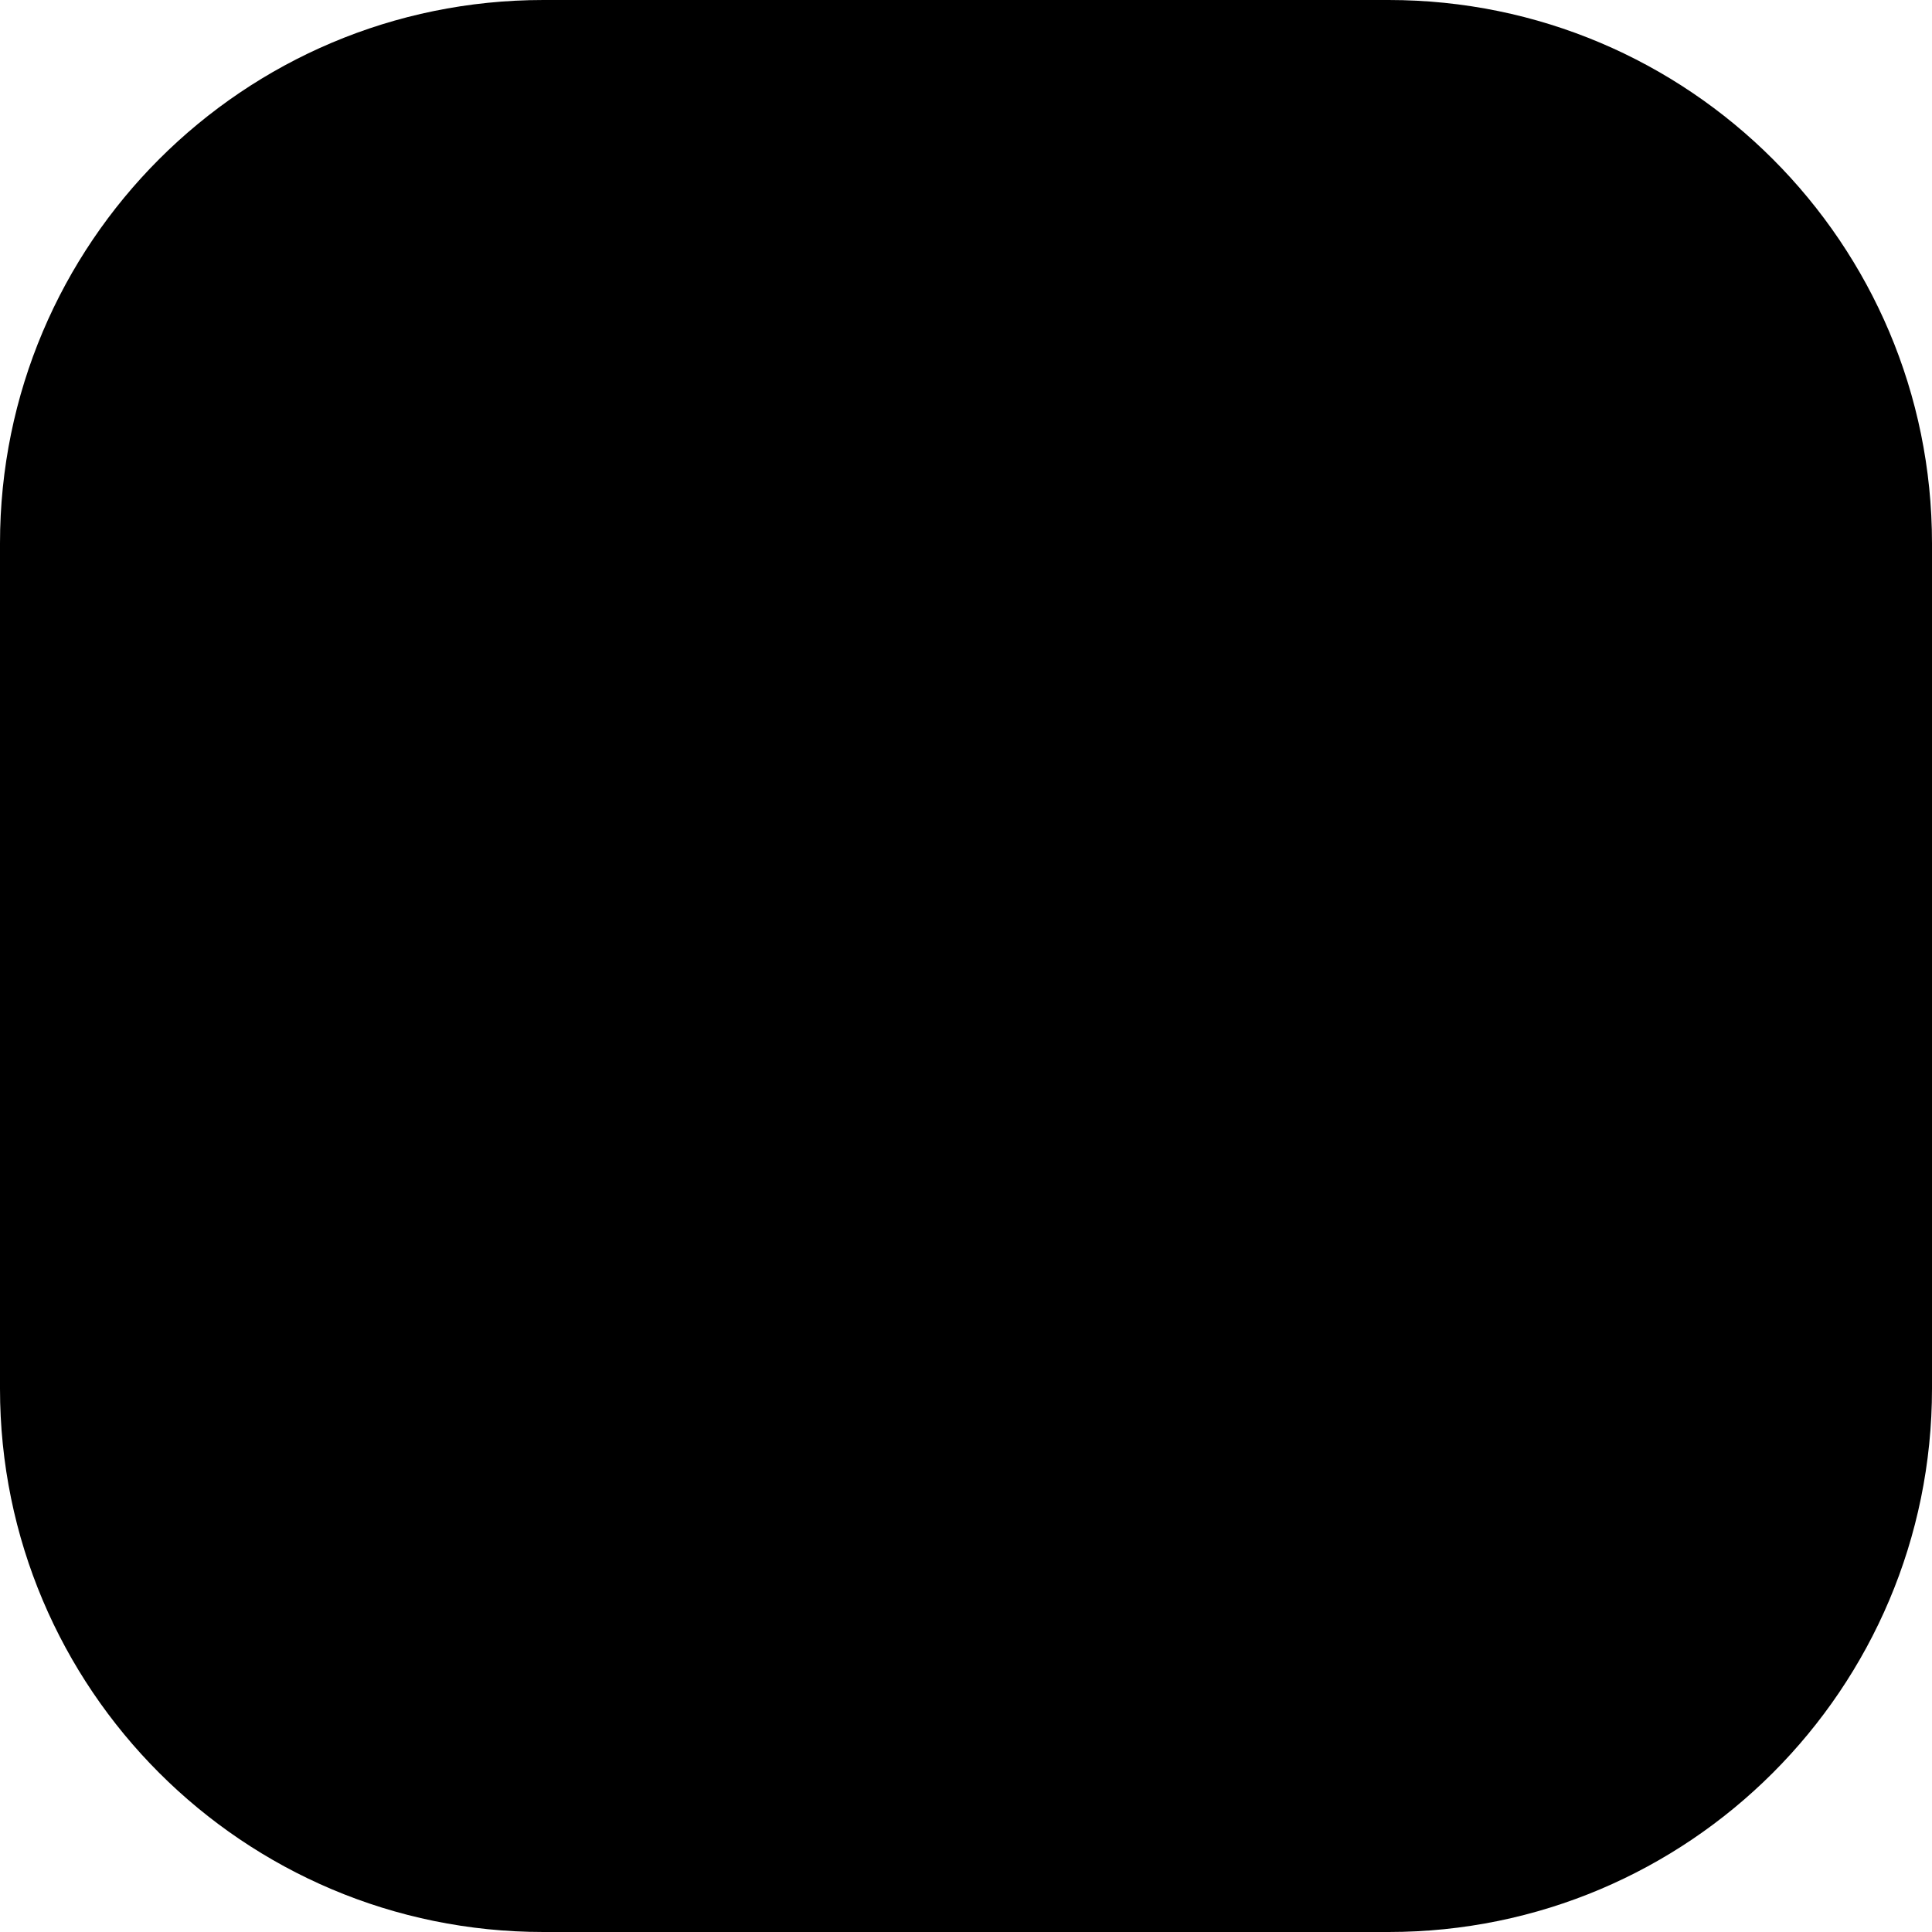
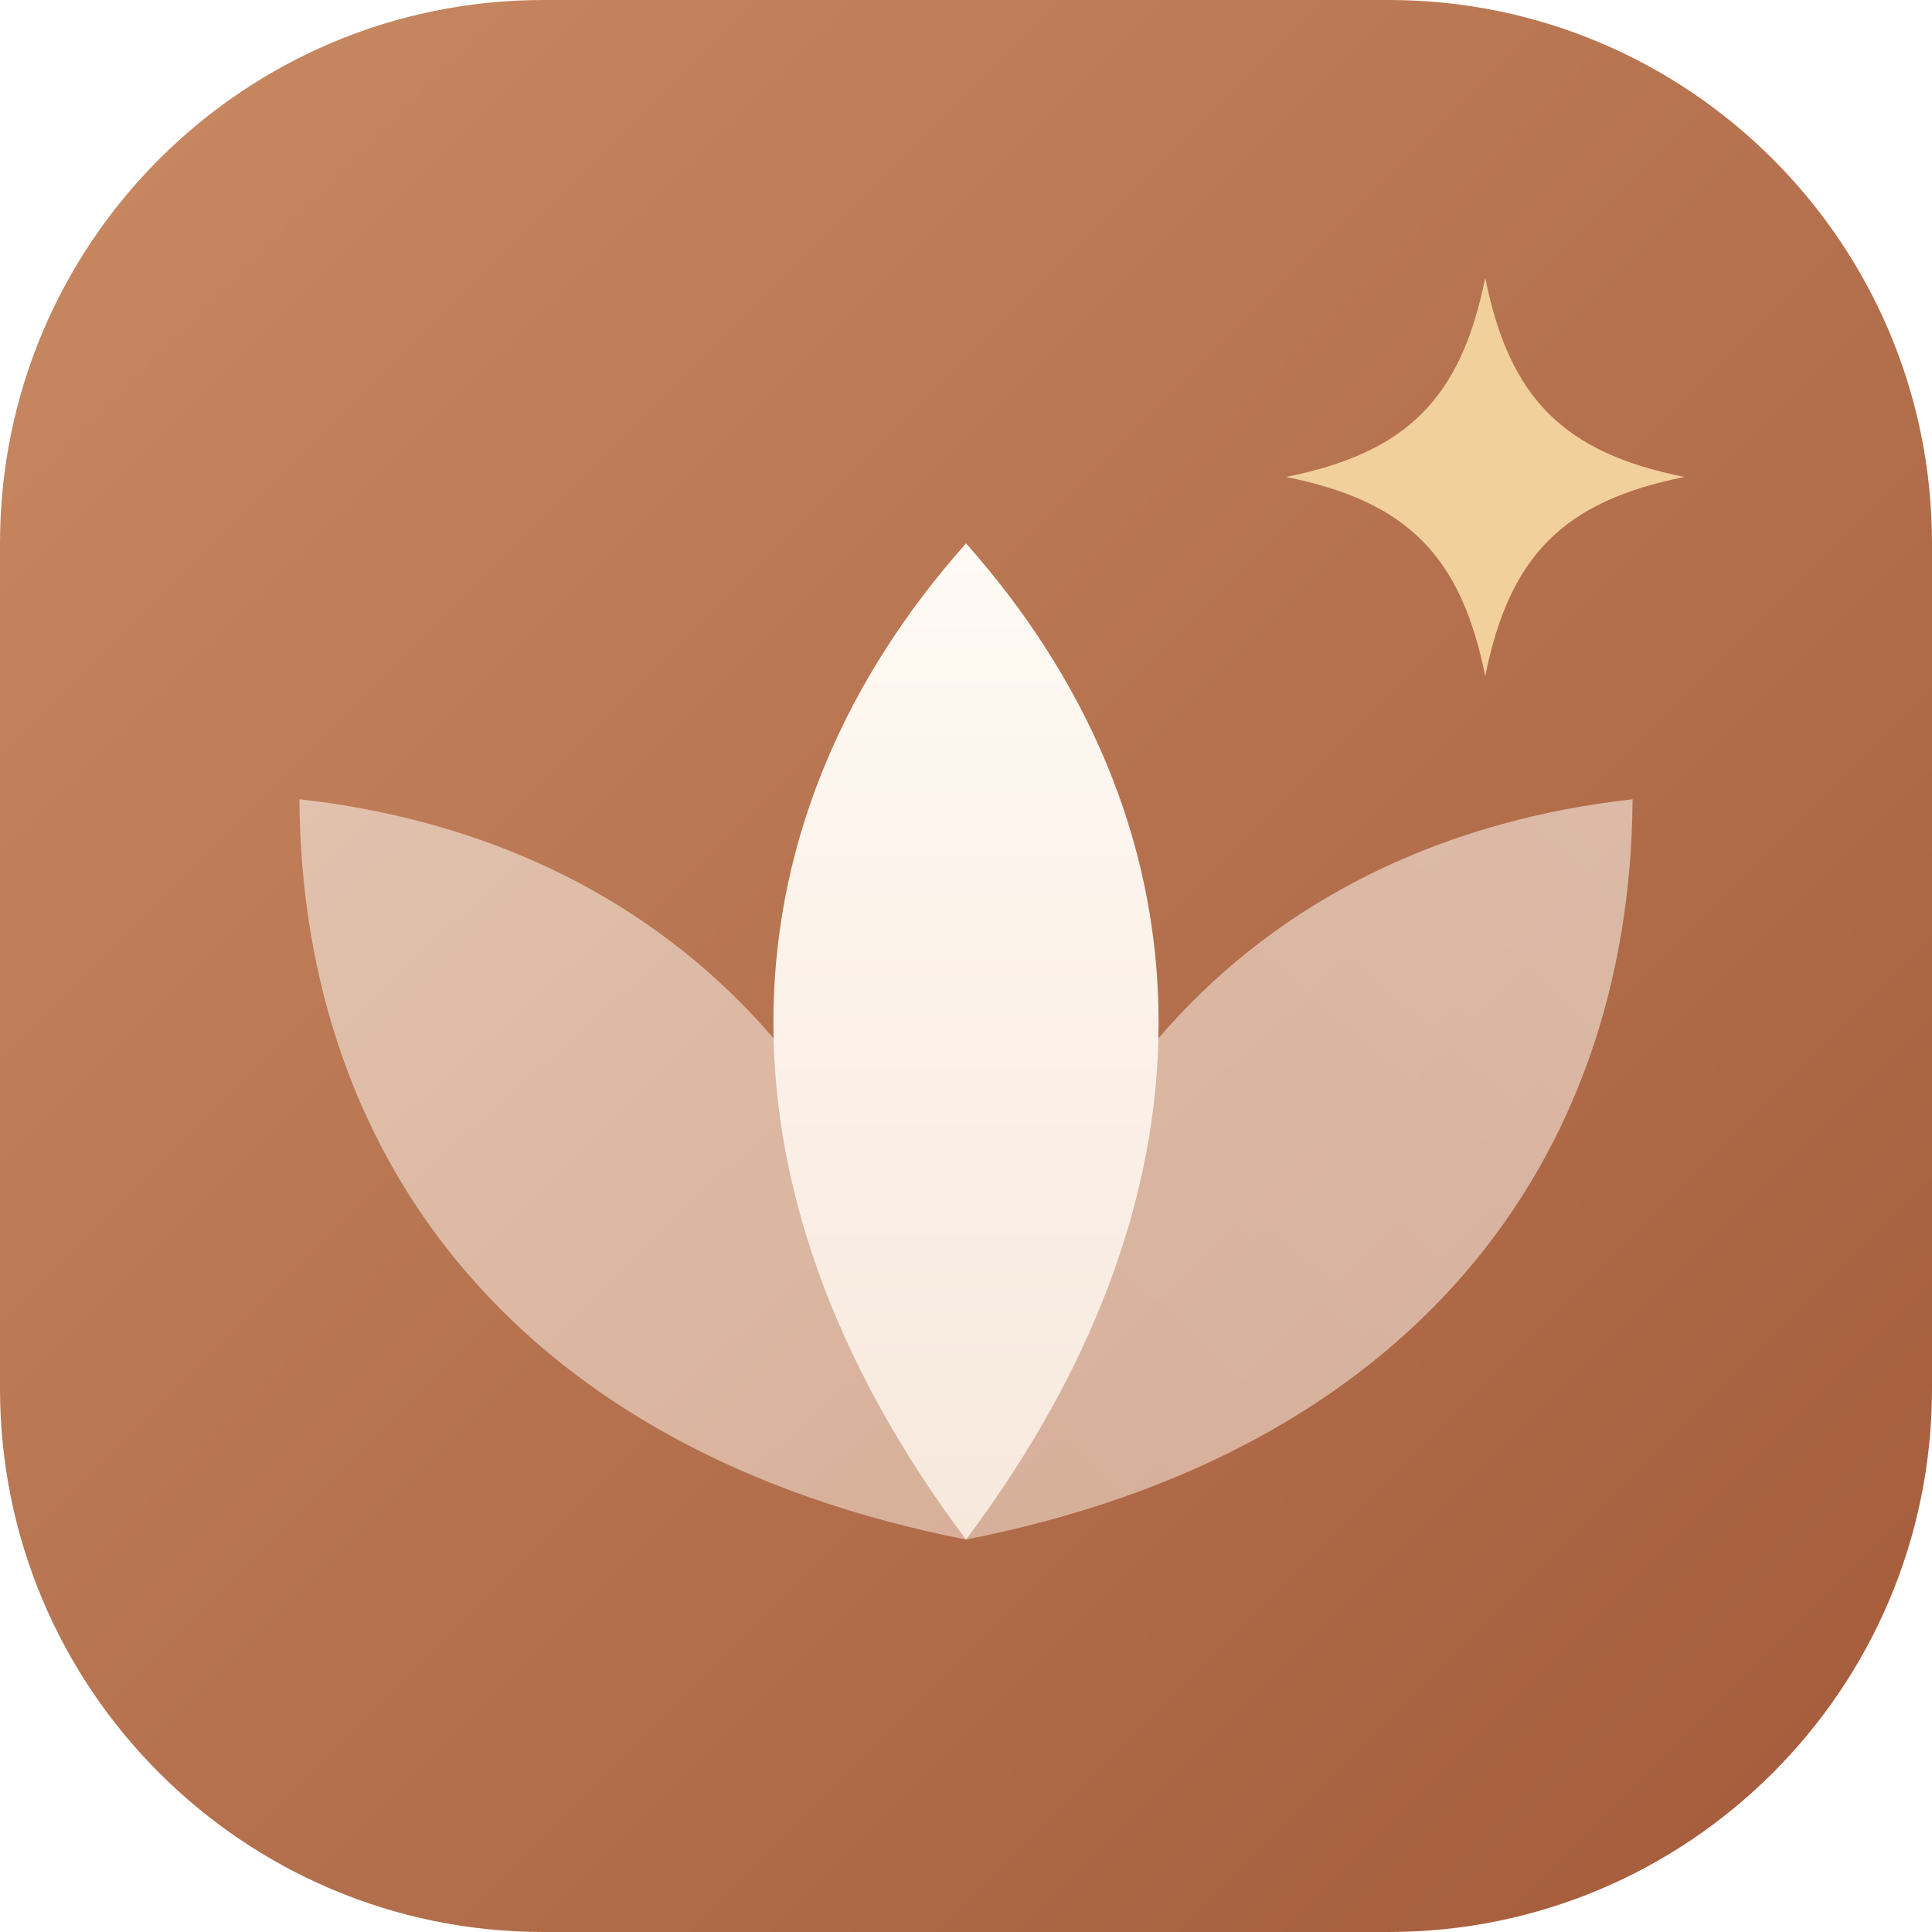
<svg xmlns="http://www.w3.org/2000/svg" viewBox="0 0 32 32">
-   <style>
-     .bg { fill: oklch(0.56 0.12 35); }
-     .arc { stroke: oklch(0.99 0.006 75); }
-     @media (prefers-color-scheme: dark) {
-       .bg { fill: oklch(0.72 0.11 35); }
-       .arc { stroke: oklch(0.17 0.02 35); }
-     }
-   </style>
-   <rect class="bg" width="32" height="32" rx="9" />
-   <circle class="arc" cx="16" cy="16" r="10" fill="none" stroke-width="3.4" stroke-linecap="round" stroke-dasharray="47.1 62.8" transform="rotate(-90 16 16)" />
+   <defs>
+     <linearGradient id="bg" x1="0" y1="0" x2="1" y2="1">
+       <stop offset="0" stop-color="#c98a63" />
+       <stop offset="1" stop-color="#a35a3a" />
+     </linearGradient>
+     <linearGradient id="petal" x1="0" y1="0" x2="0" y2="1">
+       <stop offset="0" stop-color="#fffaf4" />
+       <stop offset="1" stop-color="#f7e8dc" />
+     </linearGradient>
+   </defs>
+   <rect width="32" height="32" rx="9" fill="url(#bg)" />
+   <g>
+     <path d="M16 25.5 C 11.5 19.5, 12 13.5, 16 9 C 20 13.5, 20.5 19.5, 16 25.5 Z" fill="url(#petal)" opacity="0.55" transform="rotate(-42 16 25.5)" />
+     <path d="M16 25.5 C 11.5 19.5, 12 13.5, 16 9 C 20 13.5, 20.5 19.5, 16 25.5 Z" fill="url(#petal)" opacity="0.55" transform="rotate(42 16 25.5)" />
+     <path d="M16 25.5 C 11.5 19.5, 12 13.5, 16 9 C 20 13.5, 20.5 19.5, 16 25.5 Z" fill="url(#petal)" />
+   </g>
+   <path d="M24.6 4.6 C 25 6.6, 25.9 7.5, 27.9 7.9 C 25.9 8.3, 25 9.2, 24.6 11.2 C 24.2 9.2, 23.3 8.3, 21.3 7.9 C 23.3 7.5, 24.2 6.6, 24.6 4.6 Z" fill="#f2d09b" />
</svg>
